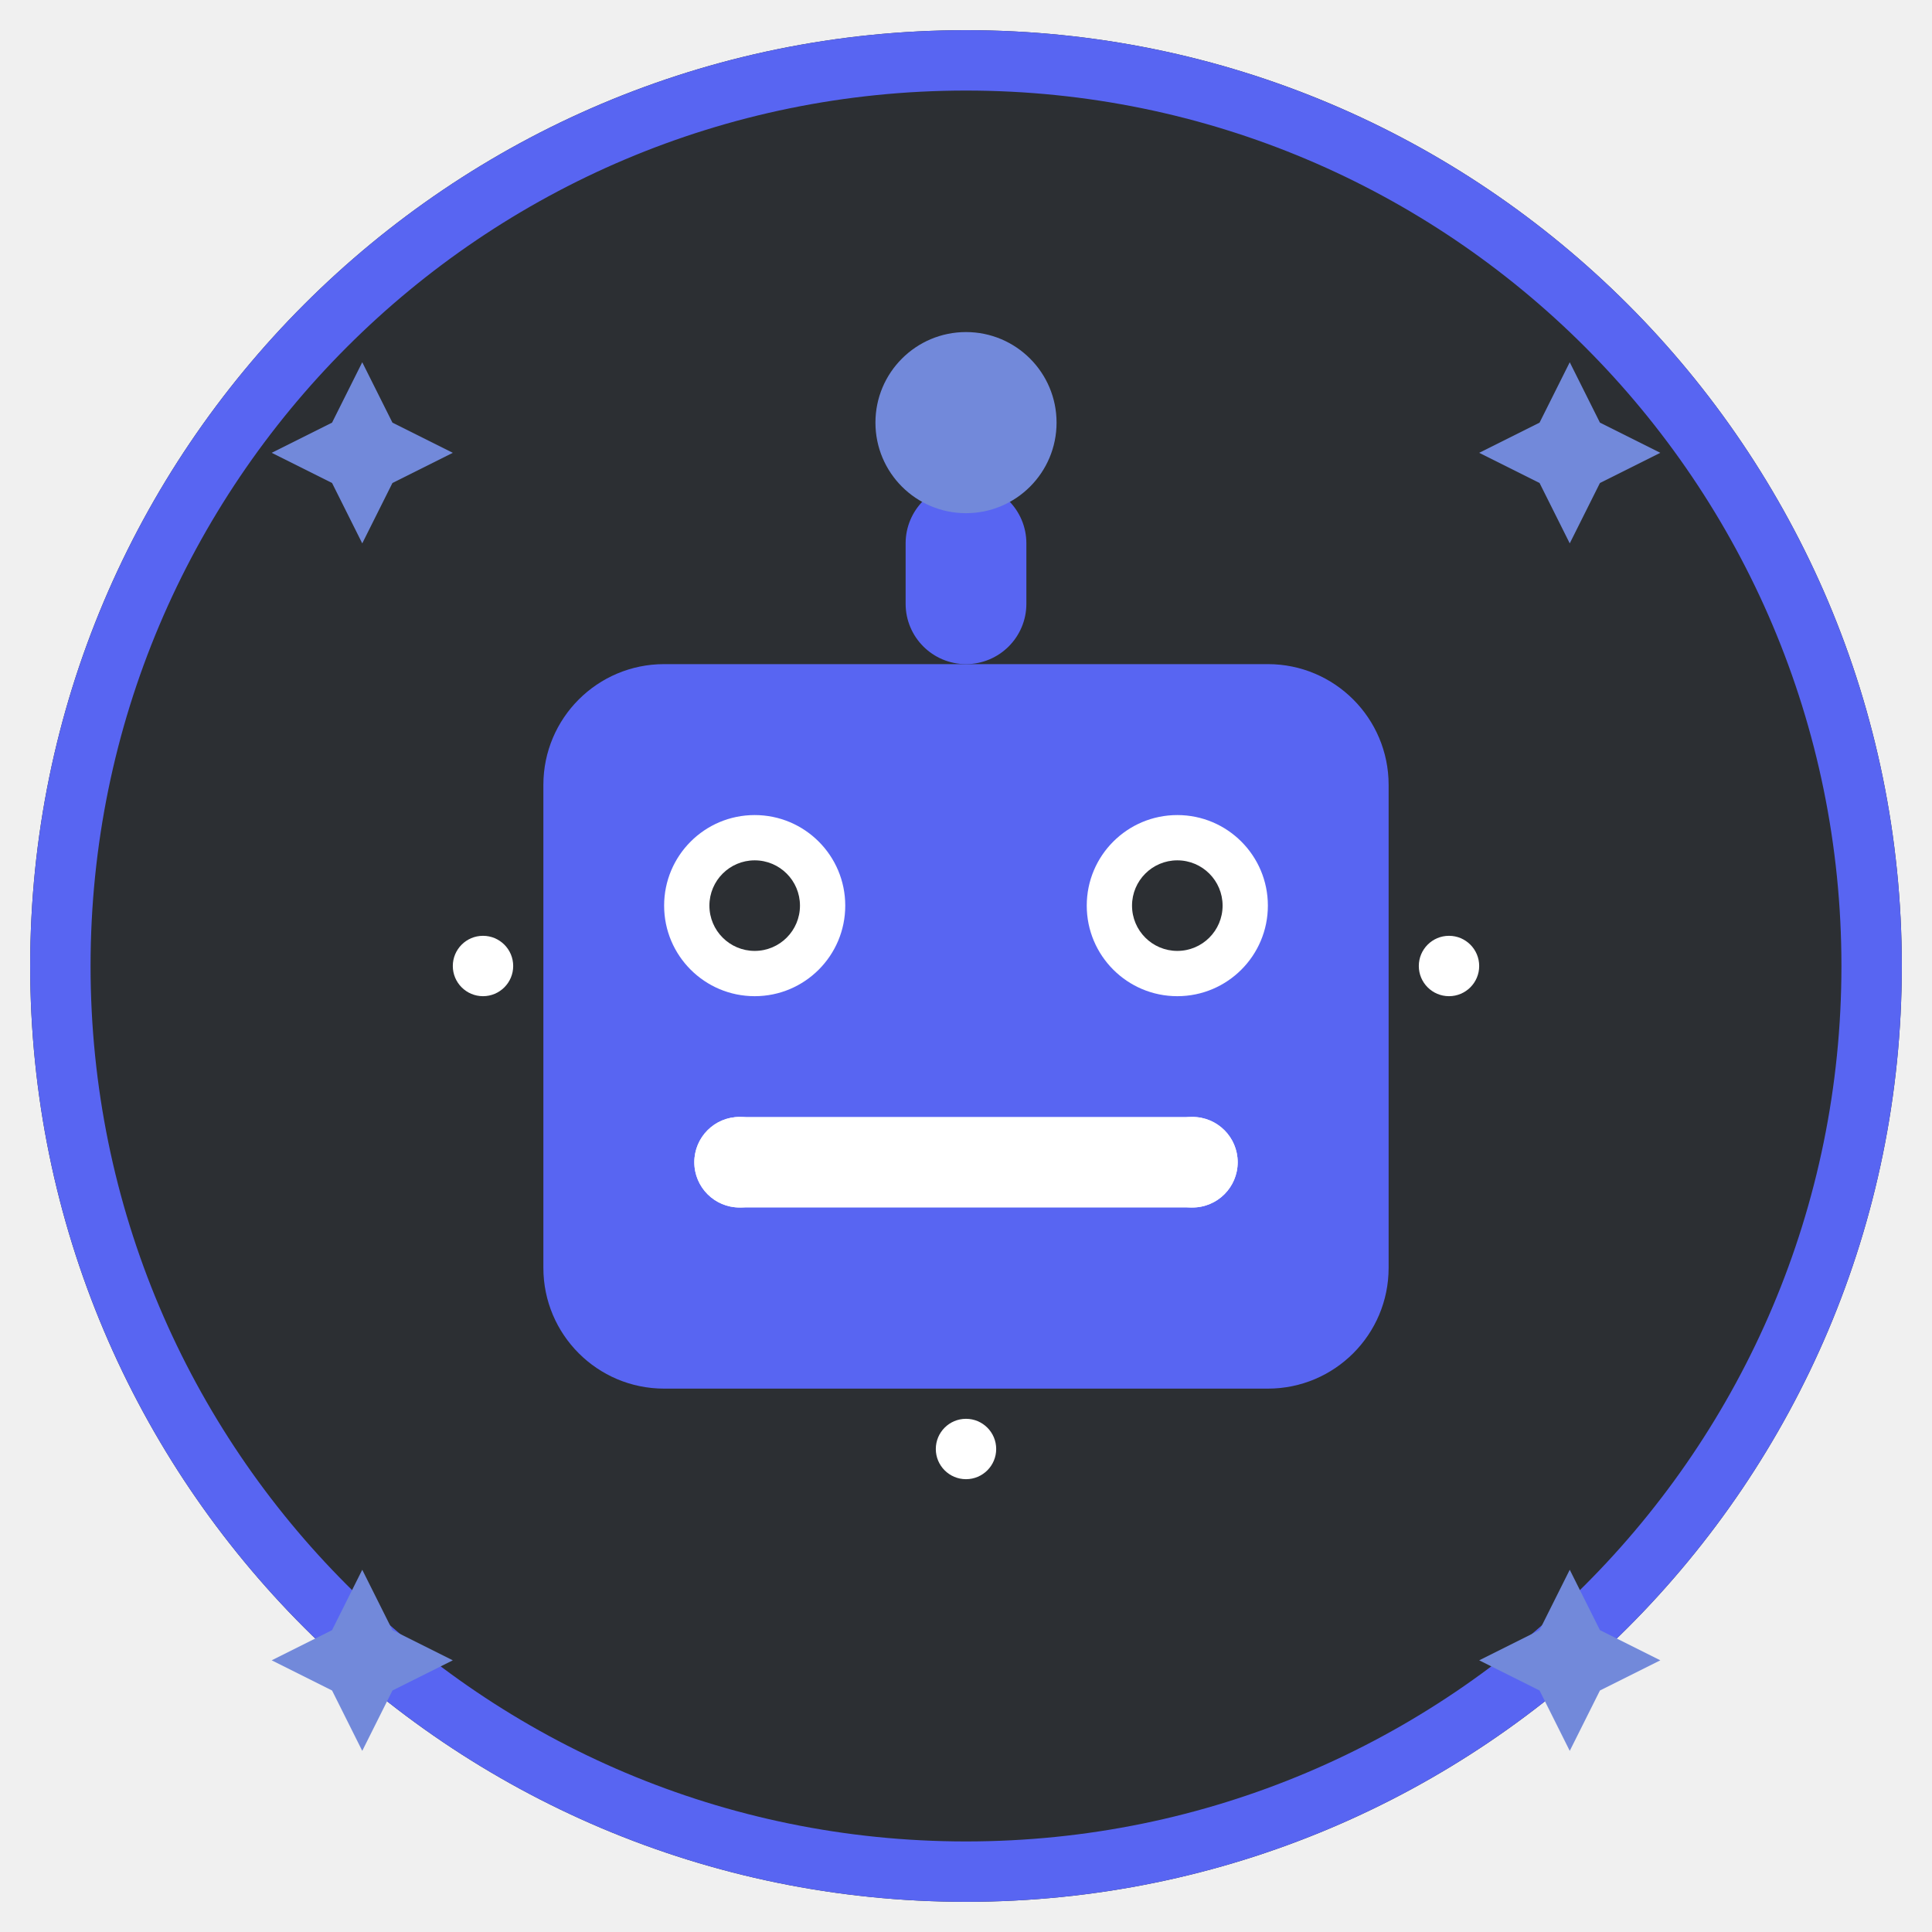
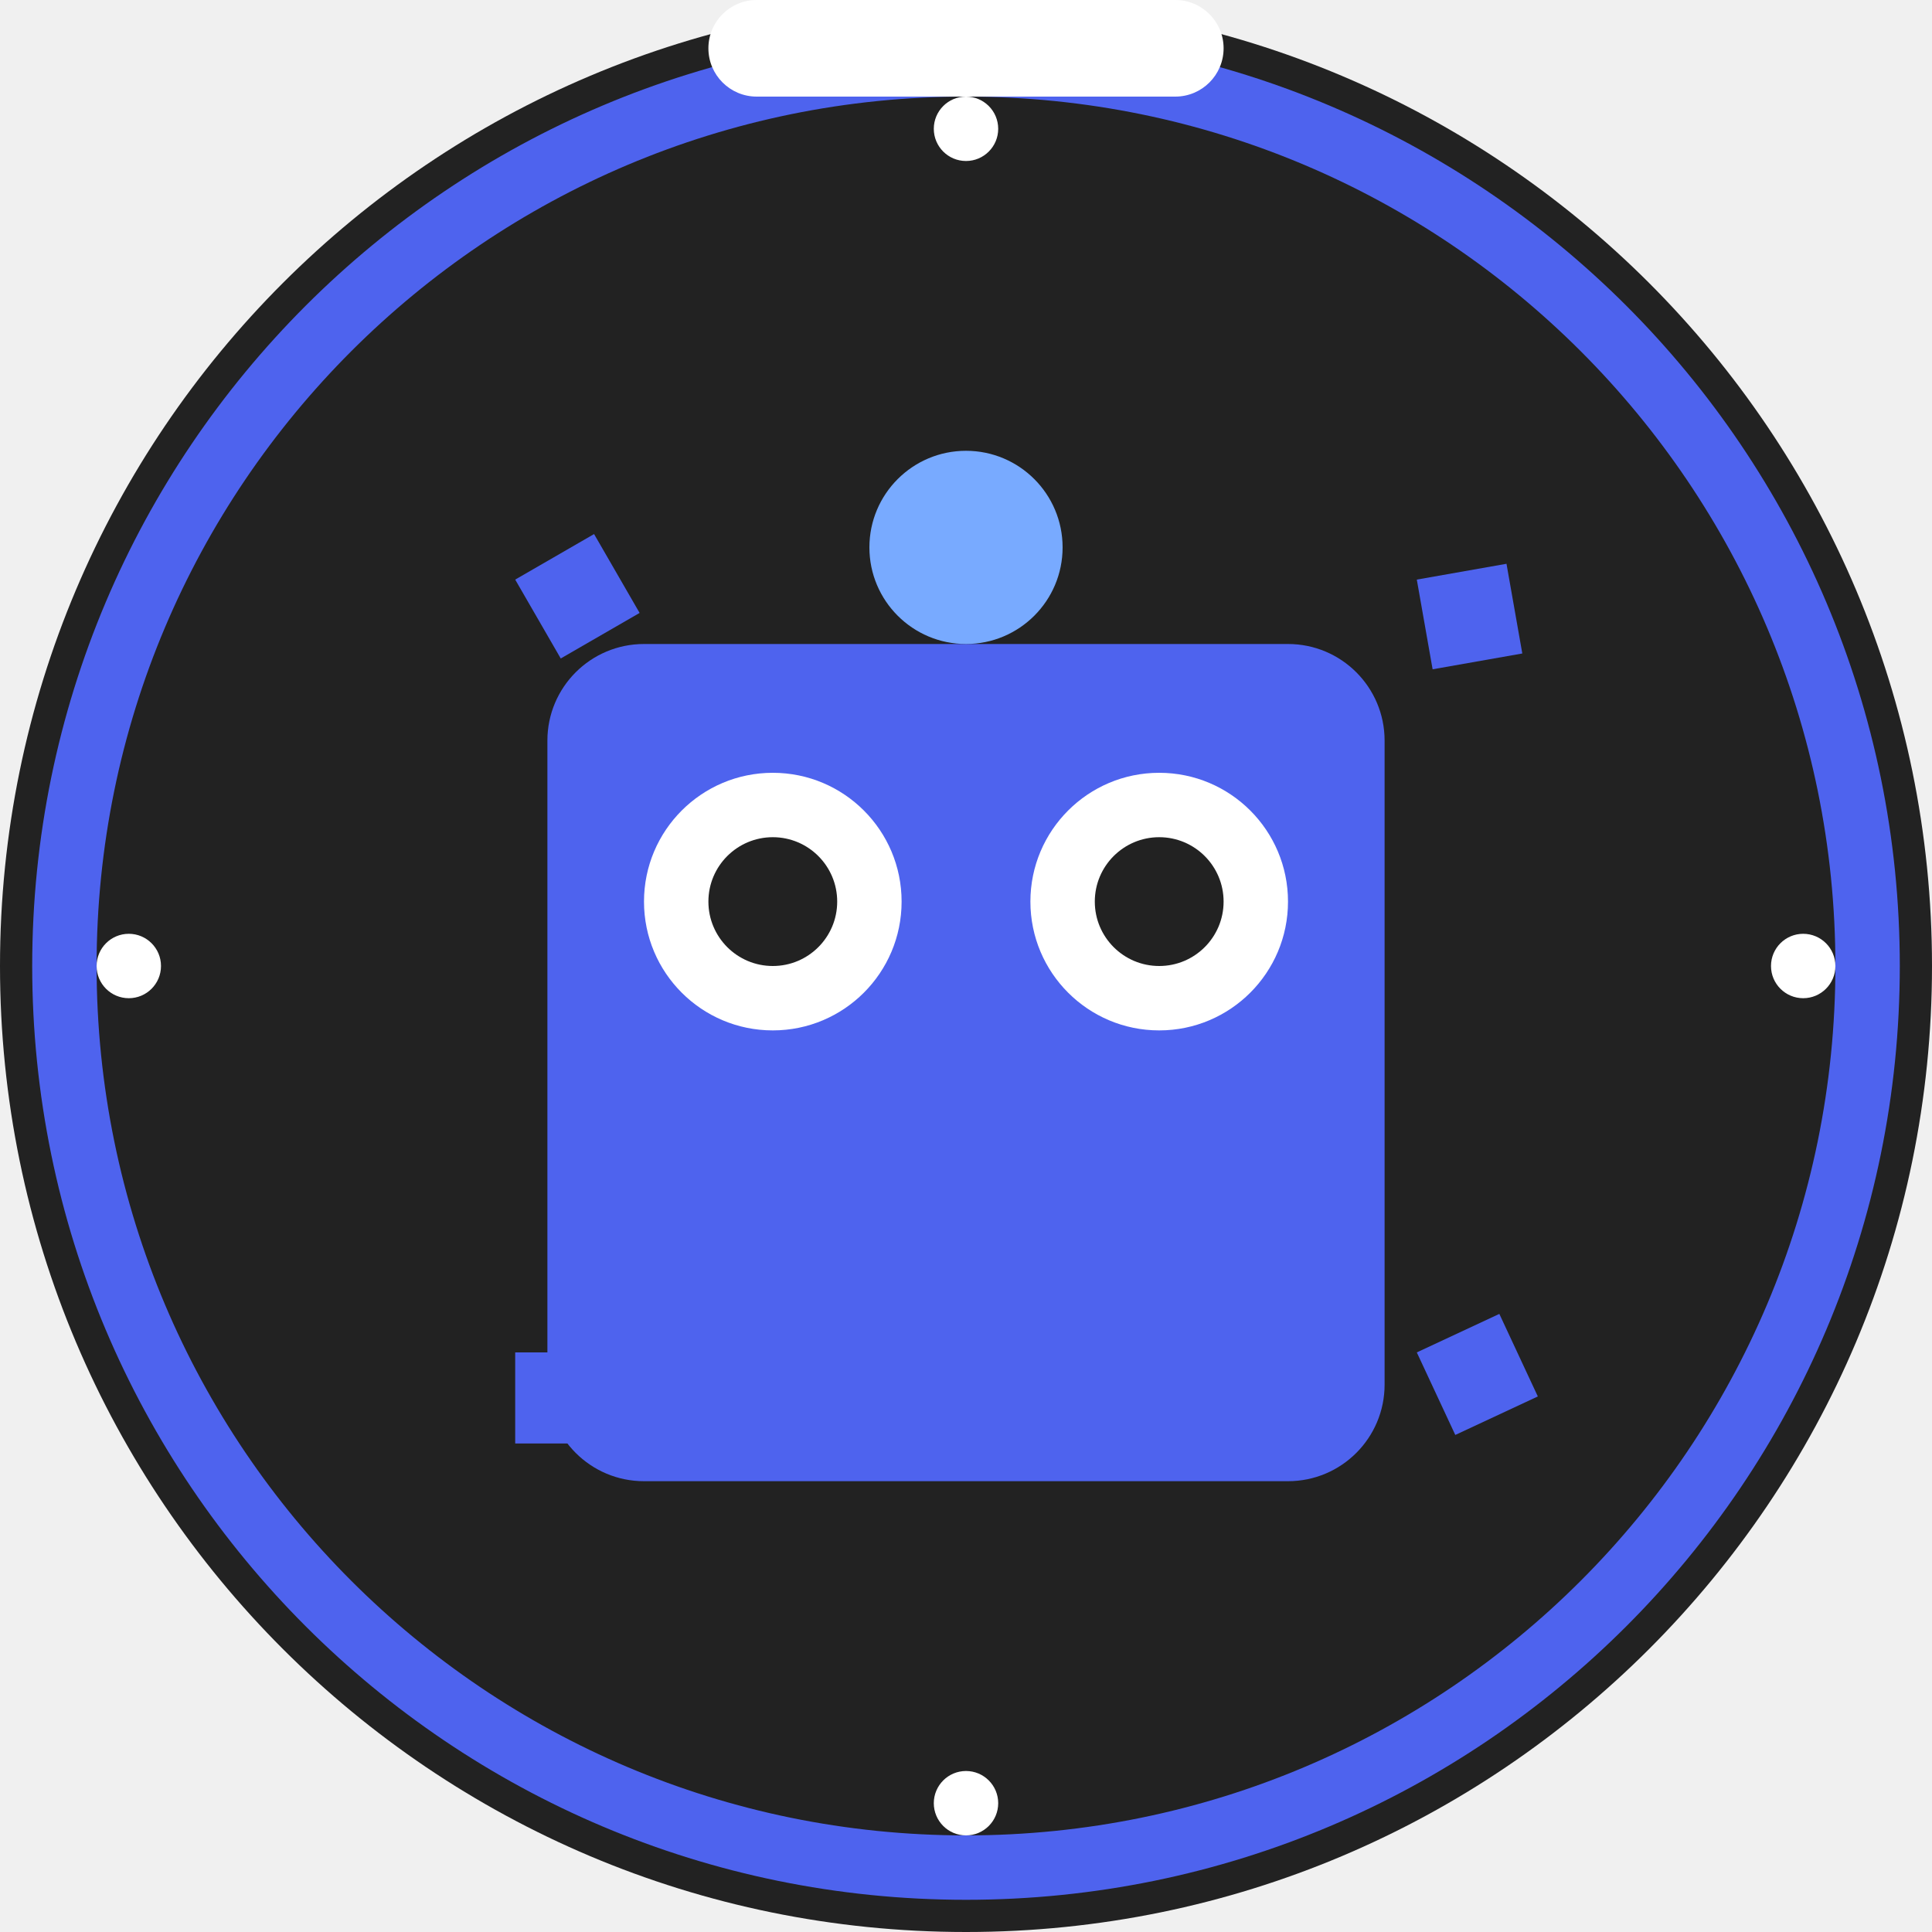
- <svg xmlns="http://www.w3.org/2000/svg" width="512" height="512" viewBox="0 0 512 512" fill="none">
-   <circle cx="256" cy="256" r="248" fill="#2C2F33" />
-   <circle cx="256" cy="256" r="240" stroke="#5865F2" stroke-width="16" fill="none" />
-   <rect x="144" y="176" width="224" height="192" rx="32" fill="#5865F2" />
-   <circle cx="200" cy="240" r="24" fill="white" />
-   <circle cx="312" cy="240" r="24" fill="white" />
-   <circle cx="200" cy="240" r="12" fill="#2C2F33" />
-   <circle cx="312" cy="240" r="12" fill="#2C2F33" />
-   <rect x="184" y="296" width="144" height="24" rx="12" fill="white" />
-   <rect x="184" y="296" width="24" height="24" rx="12" fill="white" />
-   <rect x="304" y="296" width="24" height="24" rx="12" fill="white" />
-   <rect x="240" y="128" width="32" height="48" rx="16" fill="#5865F2" />
-   <circle cx="256" cy="112" r="24" fill="#7289DA" />
-   <path d="M96 96L104 112L120 120L104 128L96 144L88 128L72 120L88 112L96 96Z" fill="#7289DA" />
-   <path d="M416 96L424 112L440 120L424 128L416 144L408 128L392 120L408 112L416 96Z" fill="#7289DA" />
-   <path d="M96 416L104 432L120 440L104 448L96 464L88 448L72 440L88 432L96 416Z" fill="#7289DA" />
-   <path d="M416 416L424 432L440 440L424 448L416 464L408 448L392 440L408 432L416 416Z" fill="#7289DA" />
-   <circle cx="128" cy="256" r="8" fill="#FFFFFF" />
-   <circle cx="384" cy="256" r="8" fill="#FFFFFF" />
-   <circle cx="256" cy="384" r="8" fill="#FFFFFF" />
+ <svg xmlns="http://www.w3.org/2000/svg" width="300" height="300" viewBox="0 0 300 300" fill="none">
+   <circle cx="150" cy="150" r="150" fill="#222" />
+   <circle cx="150" cy="150" r="140" stroke="#4E63EE" stroke-width="10" fill="none" />
+   <path d="M80 90 L90 80 L100 90 L90 100 Z" fill="#4E63EE" transform="rotate(15, 80, 90)" />
+   <path d="M220 90 L230 80 L240 90 L230 100 Z" fill="#4E63EE" transform="rotate(35, 220, 90)" />
+   <path d="M80 210 L90 200 L100 210 L90 220 Z" fill="#4E63EE" transform="rotate(45, 80, 210)" />
+   <path d="M220 210 L230 200 L240 210 L230 220 Z" fill="#4E63EE" transform="rotate(20, 220, 210)" />
+   <circle cx="150" cy="20" r="5" fill="white" />
+   <circle cx="280" cy="150" r="5" fill="white" />
+   <circle cx="150" cy="280" r="5" fill="white" />
+   <circle cx="20" cy="150" r="5" fill="white" />
+   <rect x="85" y="100" width="130" height="130" rx="15" fill="#4E63EE" />
+   <circle cx="150" cy="85" r="15" fill="#78AAFF" />
+   <circle cx="120" cy="140" r="20" fill="white" />
+   <circle cx="180" cy="140" r="20" fill="white" />
+   <circle cx="120" cy="140" r="10" fill="#222" />
+   <circle cx="180" cy="140" r="10" fill="#222" />
+   <rect x="110" cy="190" width="80" height="15" rx="7.5" fill="white" />
</svg>
